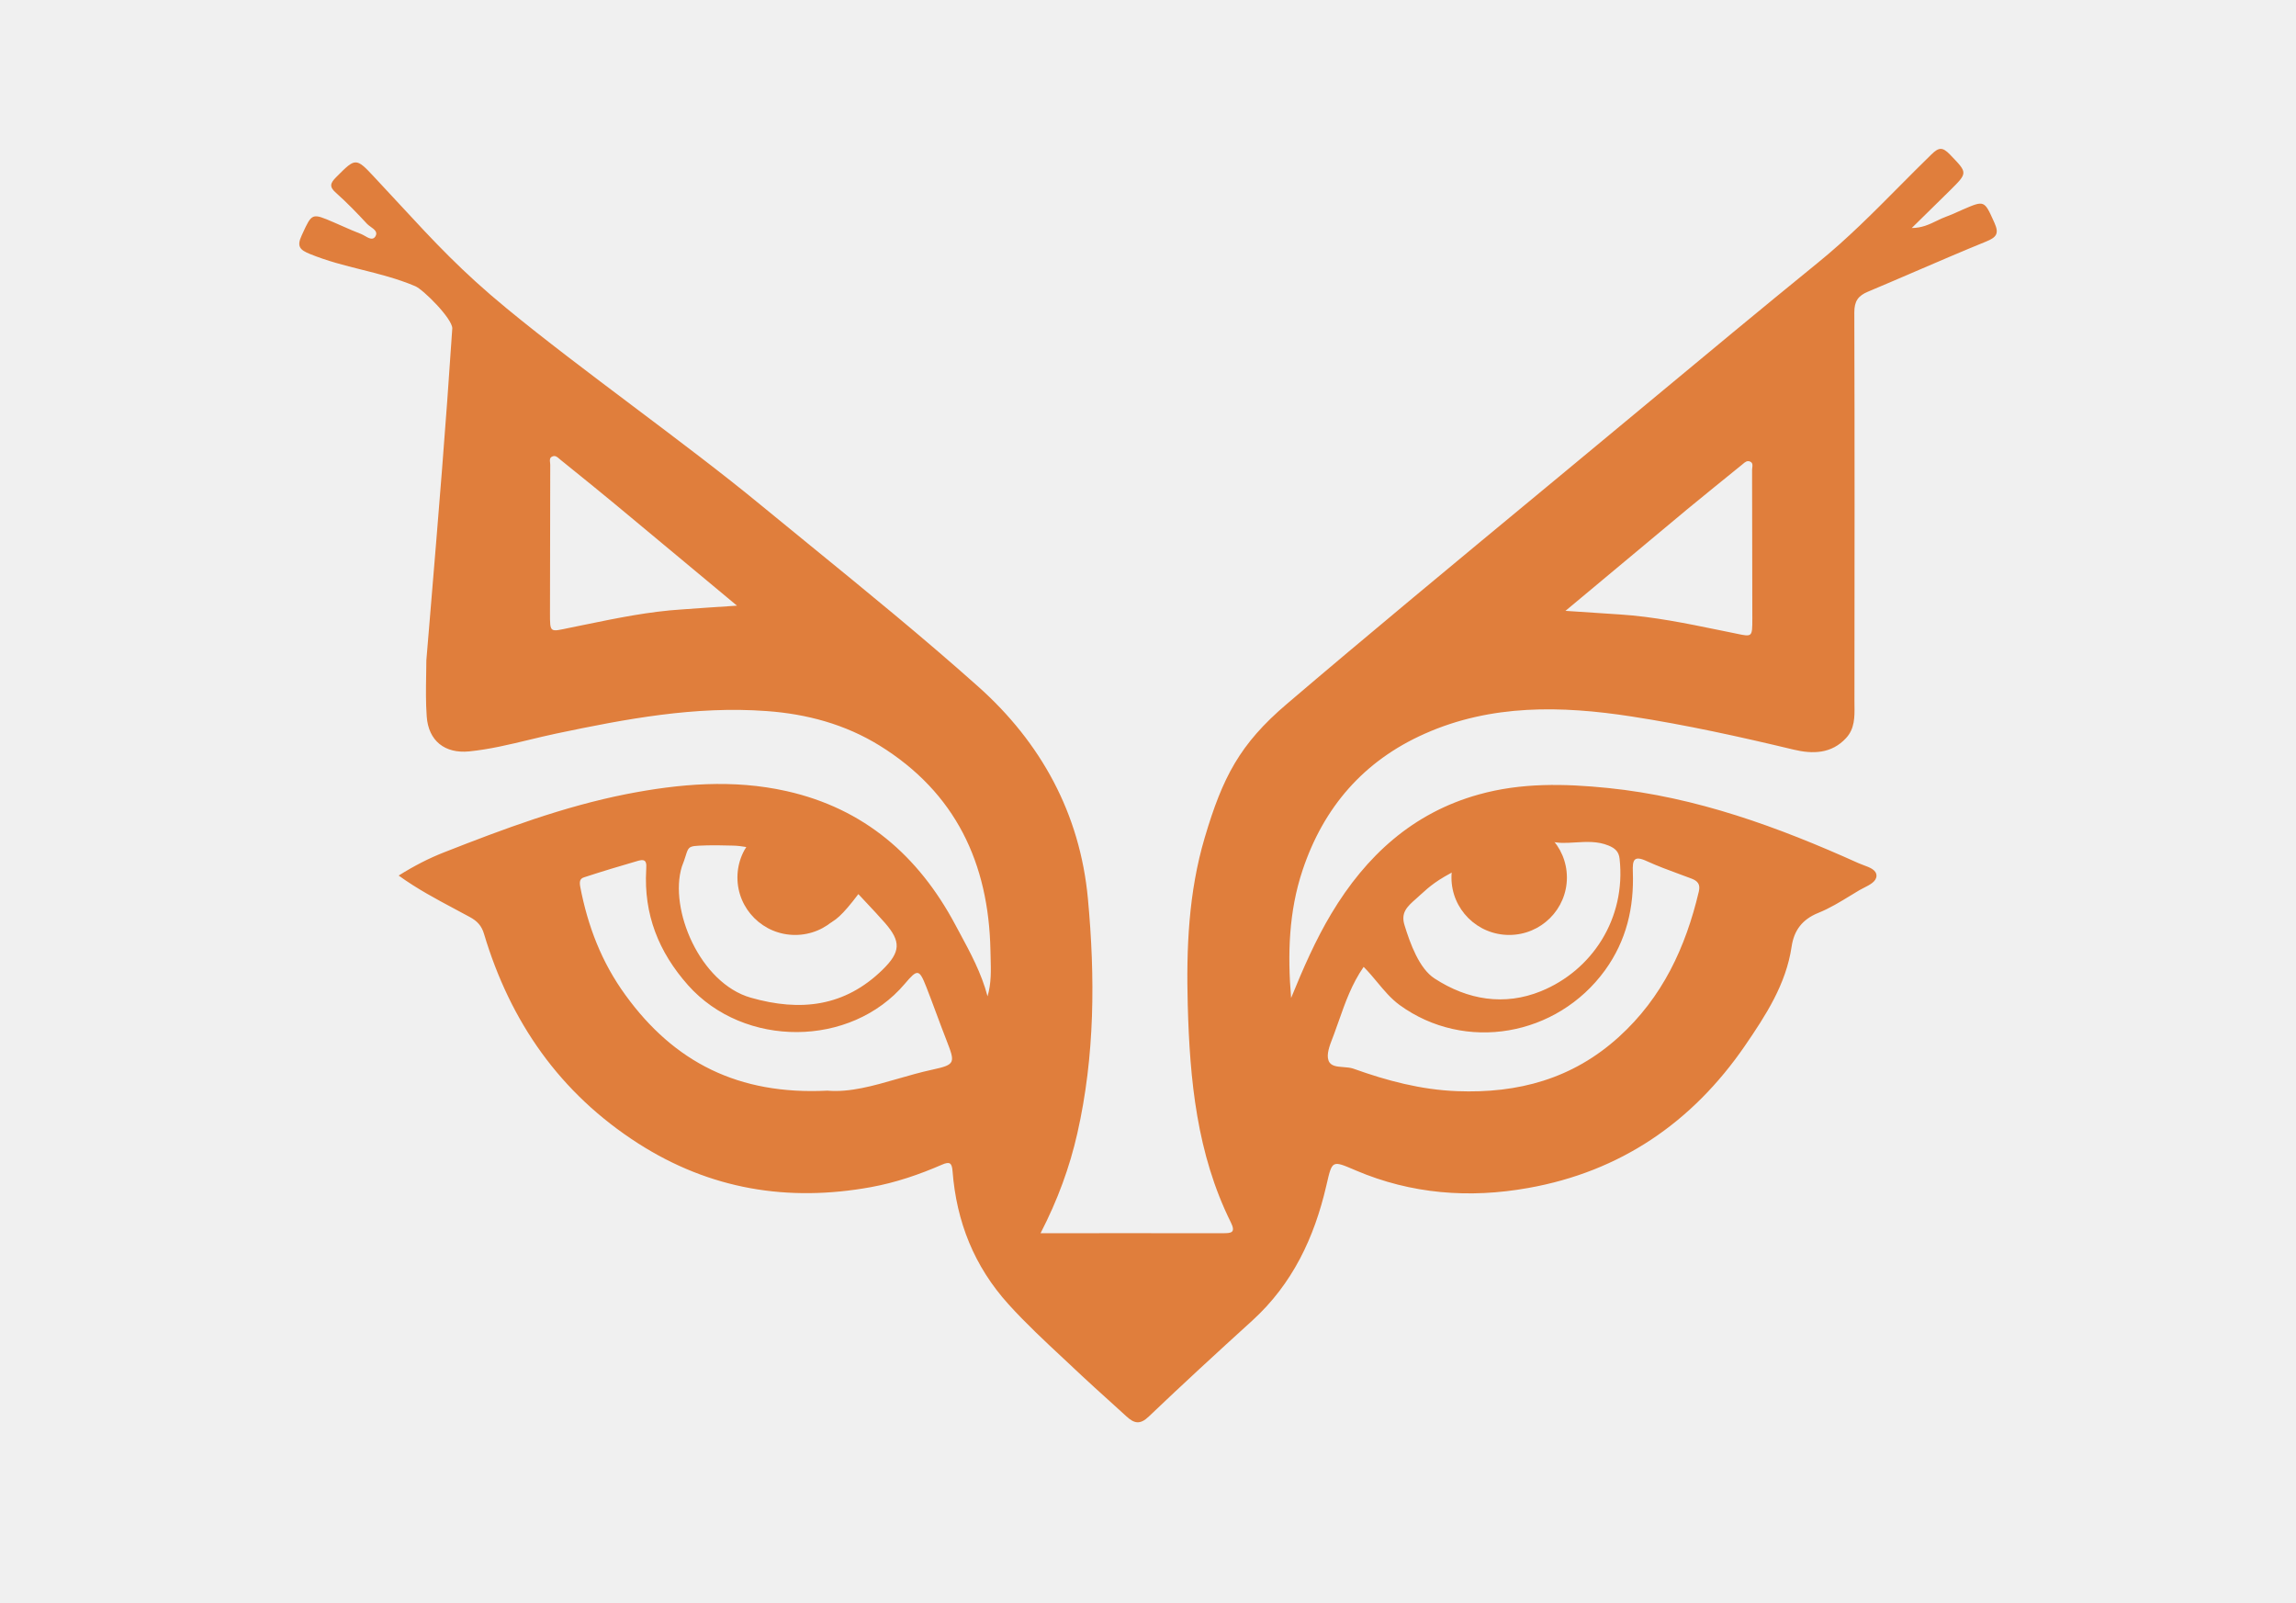
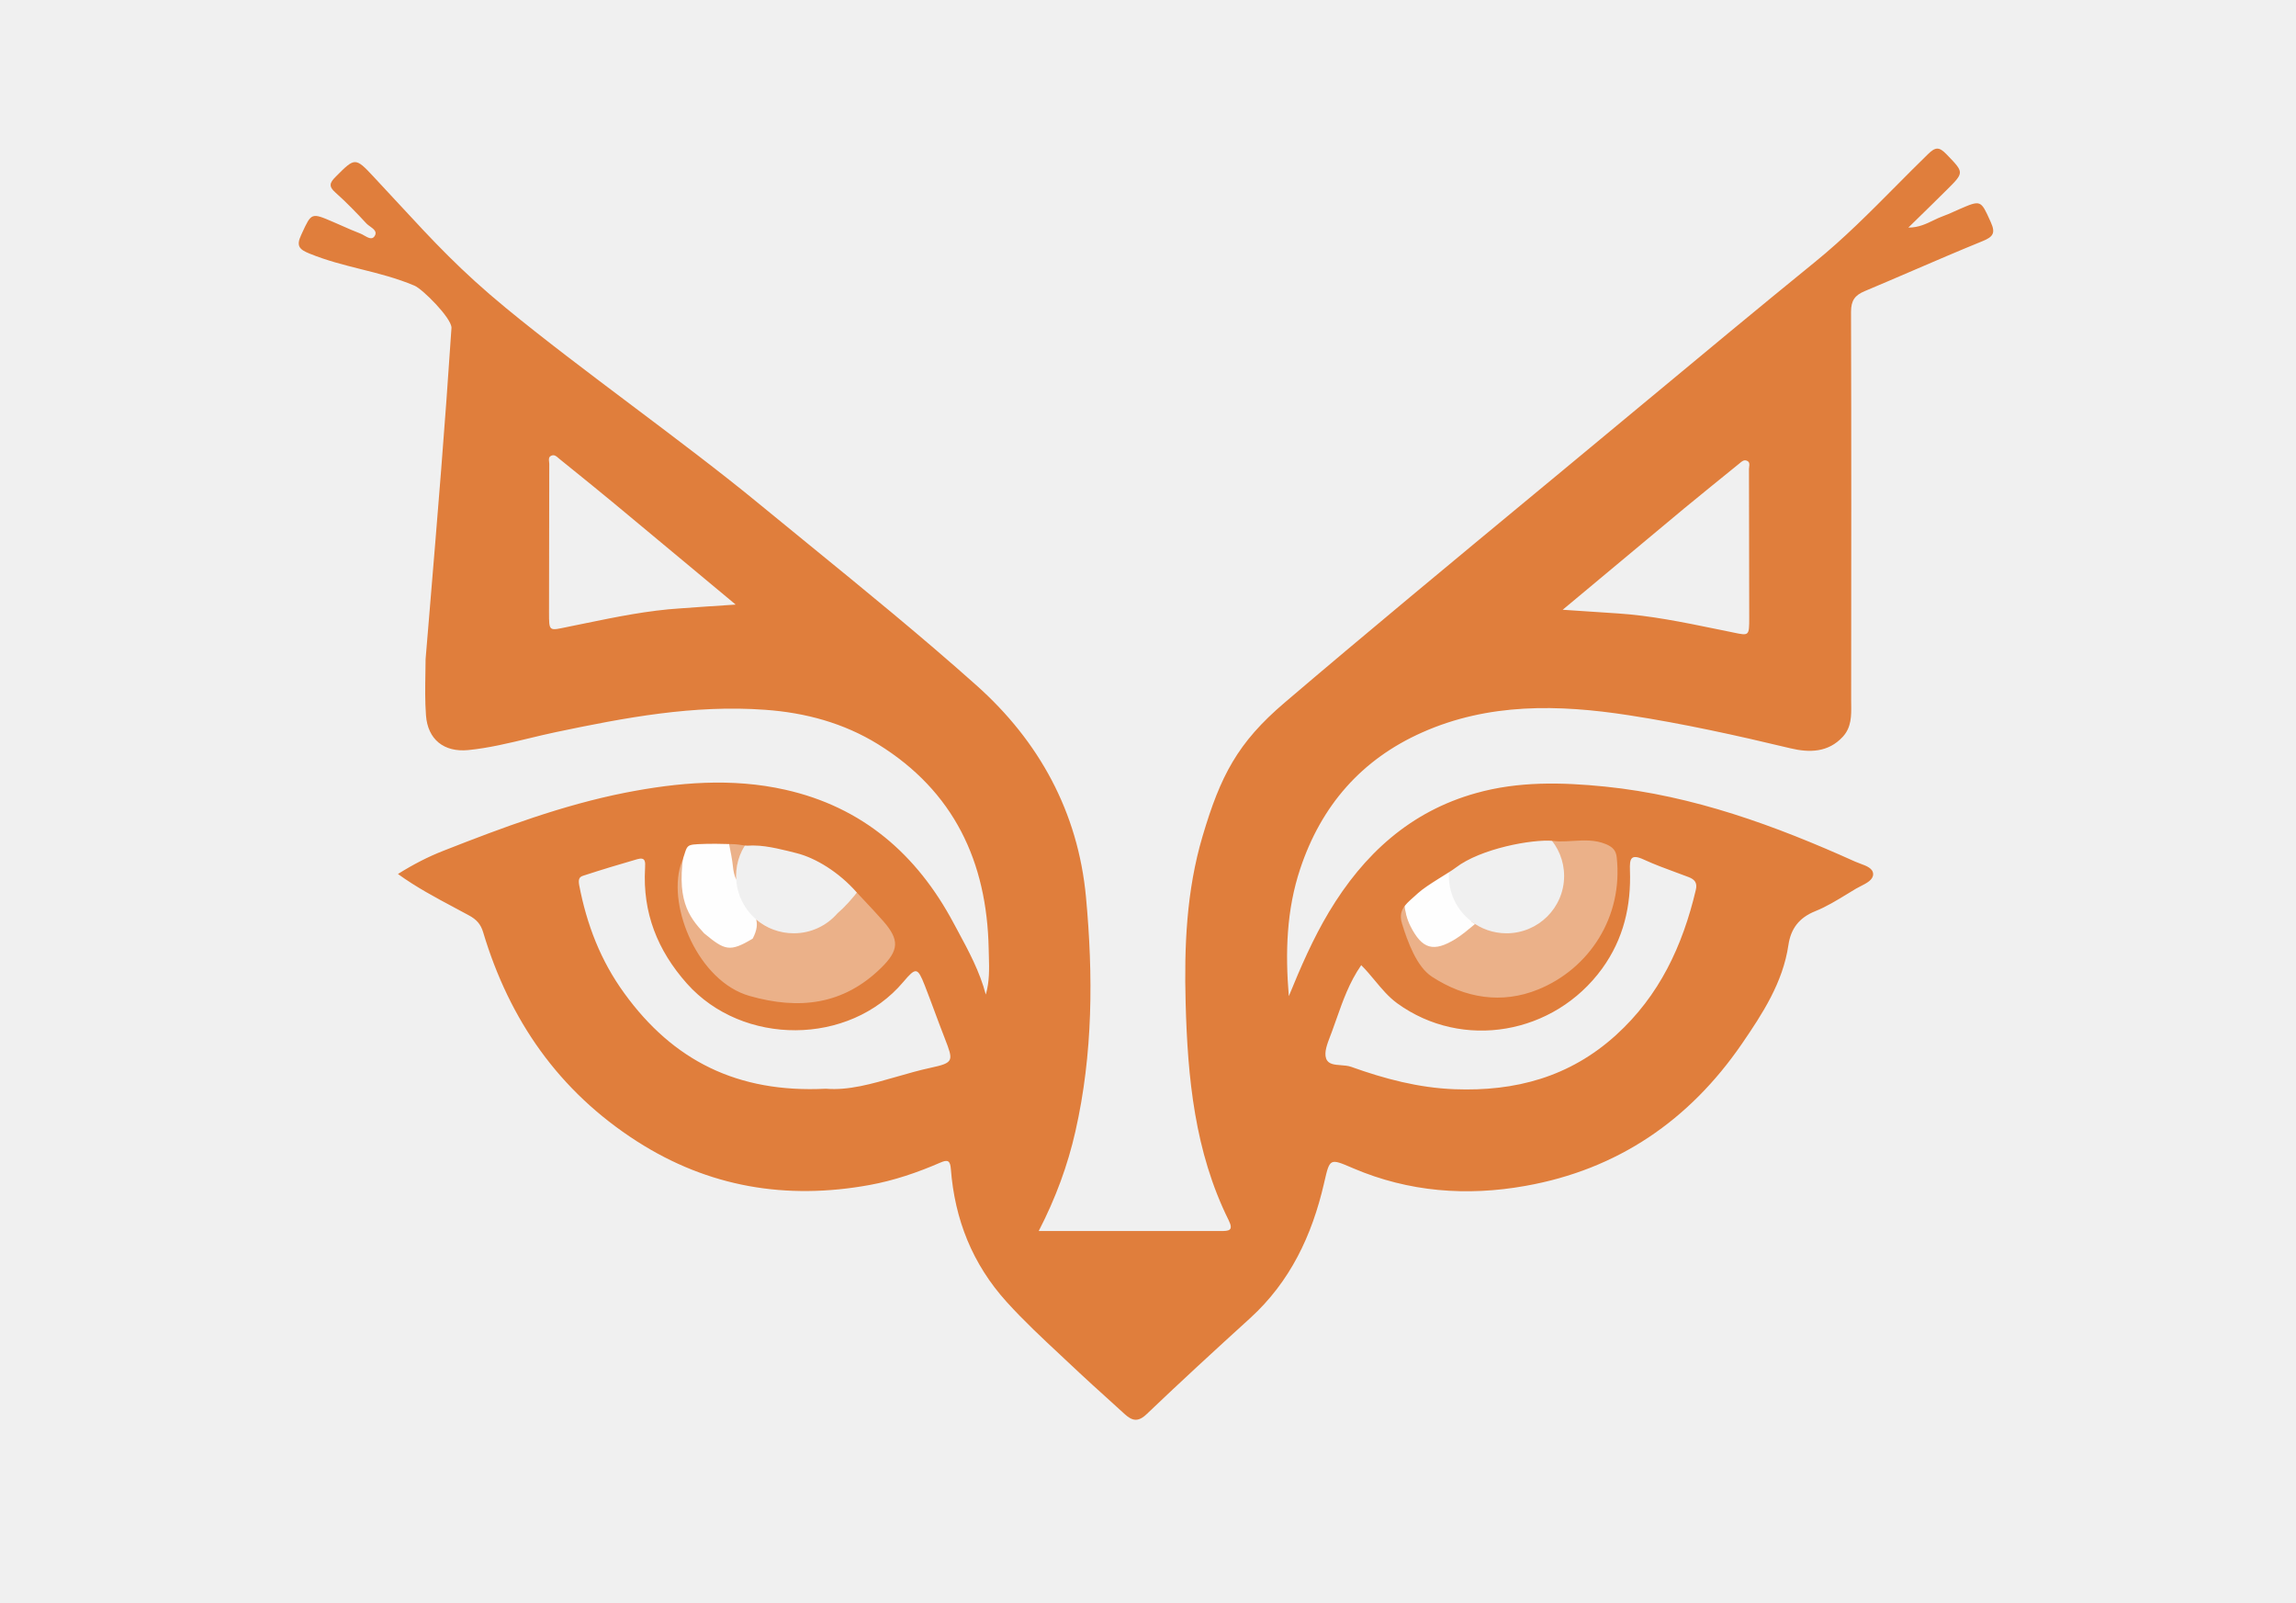
- <svg xmlns="http://www.w3.org/2000/svg" width="225" height="157" viewBox="0 0 225 157" fill="none">
-   <path fill-rule="evenodd" clip-rule="evenodd" d="M126.525 97.771C127.697 94.899 128.907 92.113 130.474 89.499C133.854 83.865 138.432 79.643 144.91 77.839C149.068 76.673 153.3 76.771 157.57 77.201C166.244 78.084 174.277 81.03 182.124 84.565C182.275 84.634 182.447 84.697 182.623 84.762C183.227 84.983 183.879 85.222 183.889 85.792C183.889 86.356 183.247 86.681 182.655 86.981L182.654 86.981C182.499 87.06 182.346 87.137 182.211 87.216C181.93 87.383 181.651 87.553 181.371 87.724C180.335 88.358 179.296 88.993 178.188 89.437C176.609 90.076 175.807 91.156 175.572 92.739C175.029 96.433 173.03 99.49 170.995 102.46C165.849 109.947 158.816 114.782 149.759 116.39C143.997 117.421 138.309 116.992 132.867 114.672L132.759 114.625C131.651 114.151 131.099 113.915 130.756 114.088C130.415 114.261 130.28 114.84 130.013 115.996V115.996L129.967 116.194C128.795 121.25 126.661 125.792 122.725 129.376C119.307 132.481 115.914 135.598 112.582 138.777C111.718 139.612 111.138 139.452 110.398 138.777C109.787 138.216 109.17 137.658 108.553 137.101L108.552 137.1L108.552 137.1L108.551 137.1C107.685 136.317 106.818 135.535 105.968 134.739C105.378 134.179 104.782 133.624 104.186 133.068C102.354 131.361 100.522 129.654 98.837 127.792C95.456 124.061 93.728 119.68 93.346 114.733C93.284 113.923 93.062 113.776 92.309 114.107C90.076 115.077 87.781 115.862 85.362 116.304C77.194 117.789 69.569 116.525 62.535 112.021C54.861 107.099 50.012 100.115 47.433 91.499C47.198 90.701 46.766 90.235 46.038 89.843C45.567 89.586 45.093 89.333 44.617 89.08L44.616 89.079L44.615 89.078C42.75 88.085 40.865 87.08 39.067 85.78C40.597 84.823 42.053 84.074 43.57 83.485C49.382 81.202 55.231 79.017 61.376 77.802C66.582 76.783 71.839 76.329 77.083 77.508C84.684 79.213 90.014 83.853 93.605 90.579C93.74 90.83 93.875 91.082 94.011 91.333C95.094 93.338 96.184 95.354 96.776 97.612C97.149 96.343 97.113 95.075 97.077 93.821V93.821C97.07 93.582 97.063 93.344 97.06 93.107C96.887 84.577 93.654 77.655 86.189 73.04C82.808 70.953 79.057 69.947 75.121 69.665C68.125 69.149 61.326 70.438 54.54 71.862C53.647 72.05 52.759 72.264 51.871 72.477C49.924 72.946 47.977 73.415 45.977 73.617C43.595 73.85 41.991 72.586 41.818 70.205C41.717 68.833 41.74 67.455 41.763 66.075C41.77 65.615 41.778 65.154 41.781 64.694C41.917 63.063 42.049 61.471 42.18 59.908C42.972 50.396 43.677 41.946 44.323 32.169C44.323 31.212 41.485 28.366 40.683 28.034C38.933 27.295 37.193 26.86 35.447 26.422C33.771 26.003 32.091 25.582 30.392 24.891C29.381 24.486 29.06 24.142 29.566 23.062L29.645 22.889C30.104 21.89 30.337 21.385 30.711 21.239C31.095 21.089 31.628 21.319 32.707 21.783L32.712 21.785C32.994 21.906 33.277 22.031 33.559 22.156C34.166 22.424 34.775 22.692 35.39 22.927C35.504 22.971 35.629 23.043 35.758 23.117C36.128 23.33 36.524 23.558 36.772 23.185C37.064 22.749 36.681 22.474 36.322 22.217C36.196 22.126 36.072 22.038 35.982 21.945C35.007 20.89 34.008 19.858 32.934 18.901C32.243 18.3 32.354 17.944 32.947 17.355L33.018 17.283C34.823 15.475 34.882 15.416 36.661 17.33C37.543 18.271 38.356 19.15 39.13 19.986C42.575 23.709 45.229 26.578 49.653 30.216C53.336 33.248 57.707 36.537 62.078 39.827C66.45 43.117 70.821 46.406 74.504 49.438C76.129 50.772 77.759 52.101 79.389 53.43C84.942 57.956 90.497 62.484 95.838 67.247C102.008 72.733 105.833 79.704 106.61 88.026C107.325 95.734 107.301 103.429 105.574 111.039C104.821 114.365 103.649 117.569 101.971 120.821H104.241C105.965 120.821 107.69 120.819 109.414 120.818H109.436C112.898 120.816 116.358 120.813 119.813 120.821C120.639 120.821 121.133 120.796 120.615 119.753C117.283 113.039 116.592 105.786 116.395 98.446C116.247 92.911 116.469 87.424 118.06 82.061C119.813 76.145 121.492 72.895 126.106 68.967C133.779 62.42 143.062 54.74 151.103 48.086C151.881 47.442 152.647 46.808 153.399 46.185C156.044 43.998 158.684 41.805 161.324 39.613L161.326 39.611C166.924 34.961 172.521 30.312 178.163 25.725C180.996 23.429 183.551 20.856 186.107 18.28C187.158 17.221 188.209 16.162 189.281 15.121C189.996 14.421 190.366 14.397 191.07 15.121L191.178 15.233C191.998 16.083 192.409 16.509 192.406 16.931C192.402 17.355 191.979 17.776 191.131 18.619C190.07 19.674 189 20.72 187.807 21.885L187.343 22.338C188.341 22.338 189.091 21.974 189.805 21.628C190.125 21.474 190.437 21.322 190.761 21.209C191.115 21.086 191.458 20.93 191.801 20.775C191.972 20.697 192.143 20.619 192.316 20.546L192.338 20.536C193.399 20.077 193.929 19.848 194.31 19.996C194.69 20.143 194.924 20.663 195.39 21.7L195.45 21.834C195.919 22.878 195.66 23.246 194.636 23.663C192.325 24.604 190.037 25.589 187.749 26.573L187.749 26.573C186.188 27.244 184.628 27.916 183.062 28.573C182.087 28.978 181.717 29.506 181.717 30.61C181.754 43.286 181.742 55.961 181.729 68.649V68.658C181.729 68.807 181.731 68.956 181.733 69.105C181.748 70.232 181.764 71.383 180.915 72.303C179.483 73.862 177.633 73.887 175.782 73.445C170.513 72.181 165.207 71.015 159.865 70.192C153.017 69.137 146.144 68.978 139.616 71.886C133.645 74.537 129.709 79.078 127.648 85.252C126.29 89.314 126.167 93.512 126.525 97.771ZM75.195 89.72C74.739 88.124 74.714 86.529 75.158 84.908C75.442 83.878 75.047 83.202 73.924 83.092C73.672 83.068 73.412 83.028 73.148 82.987C72.726 82.921 72.29 82.853 71.847 82.847C71.586 82.843 71.336 82.837 71.092 82.832C70.526 82.818 69.986 82.805 69.383 82.822L69.208 82.827C68.185 82.858 67.774 82.87 67.544 83.079C67.389 83.221 67.317 83.451 67.196 83.836C67.11 84.108 67 84.458 66.819 84.908C65.536 89.057 68.581 96.323 73.579 97.747C78.453 99.134 82.784 98.63 86.498 94.997C88.262 93.267 88.311 92.248 86.732 90.431C86.138 89.754 85.519 89.094 84.893 88.427L84.892 88.427L84.891 88.425L84.891 88.425L84.885 88.419C84.63 88.147 84.373 87.873 84.116 87.597C81.095 91.61 80.525 90.848 79.093 88.932C78.625 88.305 78.063 87.554 77.293 86.806C77.305 86.696 76.838 87.394 76.342 88.136L76.342 88.136C75.787 88.965 75.195 89.849 75.195 89.72ZM133.632 94.727C132.468 96.41 131.833 98.212 131.204 99.999C131.053 100.428 130.903 100.856 130.745 101.281C130.696 101.416 130.642 101.556 130.587 101.698L130.586 101.699C130.295 102.452 129.972 103.287 130.189 103.896C130.382 104.453 131.001 104.499 131.644 104.546C131.992 104.572 132.346 104.598 132.645 104.706C135.927 105.884 139.259 106.768 142.787 106.903C148.772 107.136 154.102 105.7 158.631 101.601C162.913 97.722 165.183 92.825 166.478 87.351C166.651 86.639 166.367 86.307 165.75 86.074C165.367 85.929 164.98 85.787 164.593 85.644L164.592 85.644L164.591 85.644L164.59 85.643C163.51 85.246 162.426 84.847 161.382 84.369C160.087 83.767 159.976 84.282 160.013 85.412C160.136 88.91 159.396 92.138 157.286 95.059C152.572 101.551 143.565 103.122 137.149 98.459C136.303 97.835 135.641 97.041 134.97 96.235V96.234H134.97C134.545 95.724 134.115 95.208 133.632 94.727ZM81.081 106.854C83.279 107.045 85.585 106.381 87.973 105.692C89.097 105.368 90.239 105.039 91.396 104.791C93.667 104.301 93.605 104.117 92.753 101.919C92.414 101.055 92.091 100.184 91.767 99.313V99.312L91.766 99.312L91.766 99.312C91.442 98.44 91.118 97.569 90.779 96.704C90.076 94.924 89.915 94.911 88.669 96.384C83.364 102.656 72.912 102.68 67.434 96.531C64.534 93.267 63.078 89.573 63.325 85.216C63.326 85.188 63.328 85.16 63.329 85.132C63.355 84.618 63.381 84.098 62.585 84.319C60.796 84.835 59.007 85.375 57.242 85.951C56.86 86.075 56.761 86.308 56.86 86.872C57.6 90.739 58.957 94.285 61.301 97.501C66.052 104.055 72.357 107.295 81.081 106.854ZM153.411 59.846C155.207 59.97 156.804 60.074 158.375 60.176L158.779 60.202C162.035 60.416 165.217 61.067 168.396 61.718C168.868 61.814 169.339 61.911 169.81 62.006C169.945 62.034 170.071 62.06 170.189 62.085C170.921 62.239 171.304 62.319 171.504 62.165C171.722 61.996 171.722 61.547 171.722 60.607V60.57C171.722 55.722 171.71 50.874 171.698 46.026C171.698 45.96 171.707 45.889 171.717 45.817C171.748 45.583 171.781 45.338 171.488 45.216C171.209 45.103 171 45.282 170.801 45.451C170.763 45.484 170.724 45.517 170.686 45.547L170.685 45.548C168.896 46.996 167.107 48.444 165.331 49.904C161.432 53.157 157.533 56.409 153.411 59.846ZM139.195 87.669C139.099 87.757 139 87.847 138.897 87.939L138.863 87.97C138.817 88.011 138.771 88.052 138.725 88.092L138.723 88.095C137.912 88.815 137.249 89.404 137.64 90.649C138.195 92.453 139.08 94.889 140.573 95.858C143.83 97.982 147.437 98.561 151.003 97.113C156.013 95.076 159.357 90.006 158.715 84.14C158.641 83.44 158.284 83.109 157.629 82.839C156.559 82.403 155.471 82.469 154.385 82.534C153.944 82.561 153.503 82.588 153.064 82.581C152.868 82.578 152.653 82.551 152.433 82.525C151.807 82.448 151.154 82.369 150.88 82.814C150.635 83.212 150.962 83.446 151.321 83.703C151.594 83.899 151.884 84.107 151.953 84.41C151.961 84.44 151.978 84.466 151.996 84.492C152.007 84.509 152.018 84.526 152.027 84.545C152.225 84.385 152.565 86.683 152.503 87.015C152.343 87.837 151.411 89.724 150.596 89.982C148.548 91.811 147.401 91.86 145.105 90.117C145.069 89.154 144.538 88.433 144.007 87.712C143.448 86.954 142.89 86.197 142.909 85.158C140.787 86.225 140.114 86.835 139.195 87.669ZM67.088 55.065C68.771 56.467 70.476 57.888 72.221 59.338C70.271 59.461 68.556 59.583 66.841 59.706C63.623 59.907 60.479 60.553 57.337 61.198C56.828 61.303 56.319 61.408 55.81 61.51C54.825 61.711 54.348 61.848 54.116 61.669C53.894 61.498 53.897 61.039 53.897 60.074C53.897 55.228 53.91 50.382 53.922 45.536V45.53C53.922 45.462 53.914 45.39 53.905 45.318C53.876 45.081 53.847 44.842 54.132 44.72C54.415 44.599 54.615 44.775 54.807 44.944C54.85 44.981 54.892 45.018 54.934 45.052C55.306 45.352 55.677 45.653 56.049 45.953C57.466 47.098 58.881 48.242 60.289 49.409C62.544 51.277 64.796 53.154 67.088 55.065Z" fill="#E07E3C" />
-   <path d="M147.894 91.599C151.018 91.599 153.551 89.08 153.551 85.973C153.551 82.865 151.018 80.346 147.894 80.346C144.77 80.346 142.238 82.865 142.238 85.973C142.238 89.08 144.77 91.599 147.894 91.599Z" fill="#E07E3C" />
-   <path d="M77.922 91.599C81.046 91.599 83.578 89.08 83.578 85.973C83.578 82.865 81.046 80.346 77.922 80.346C74.798 80.346 72.266 82.865 72.266 85.973C72.266 89.08 74.798 91.599 77.922 91.599Z" fill="#E07E3C" />
+ <svg xmlns="http://www.w3.org/2000/svg" width="245" height="171" viewBox="0 0 245 171" fill="none">
+   <g clip-path="url(#clip0_641_440)">
+     <path fill-rule="evenodd" clip-rule="evenodd" d="M166.903 93.449C166.903 96.827 164.15 99.565 160.754 99.565C159.339 99.565 158.036 99.089 156.996 98.29C156.88 98.388 156.765 98.487 156.649 98.586C156.101 99.054 155.553 99.523 154.944 99.919C152.751 101.303 151.641 100.954 150.502 98.675C150.132 97.934 149.975 97.165 149.89 96.354C149.043 97.115 149.414 98.172 149.841 99.391C149.924 99.627 150.009 99.869 150.088 100.117C150.288 100.759 150.378 101.34 150.461 101.868C150.642 103.031 150.784 103.942 151.968 104.701C155.741 107.134 160.083 107.582 164.197 105.932C169.962 103.625 173.834 97.836 173.094 91.152C173.009 90.355 172.596 89.977 171.842 89.67C170.609 89.164 169.355 89.242 168.105 89.32C167.593 89.352 167.083 89.384 166.574 89.376C166.349 89.373 166.099 89.343 165.846 89.312C165.638 89.287 165.427 89.262 165.225 89.25C166.265 90.346 166.903 91.823 166.903 93.449Z" fill="#EBB189" />
+     <path fill-rule="evenodd" clip-rule="evenodd" d="M79.377 90.383C78.851 91.284 78.55 92.332 78.55 93.449C78.55 96.009 80.131 98.202 82.376 99.114C82.363 99.132 82.349 99.151 82.336 99.17C81.722 100.044 81.108 100.917 80.44 101.638C78.045 104.174 73.871 100.969 72.627 96.794C72.222 95.437 72.051 94.028 71.958 92.543C72.627 90.135 74.447 87.626 77.386 85.167C77.368 86.868 78.277 88.624 79.377 90.383Z" fill="#FEFEFE" />
+     <path fill-rule="evenodd" clip-rule="evenodd" d="M89.35 97.448C88.222 98.745 86.556 99.565 84.698 99.565C83.166 99.565 81.765 99.008 80.689 98.086C80.819 98.551 80.813 99.194 80.319 100.133C77.866 101.603 77.349 101.396 75.134 99.565C73.478 97.772 72.045 95.941 73.084 90.278C69.896 98.206 74.499 105.056 79.944 106.617C85.228 108.124 89.949 107.577 93.986 103.628C95.904 101.747 96.434 100.18 94.717 98.206C94.396 97.839 94.053 97.437 93.701 97.026C93.056 96.271 92.382 95.482 91.757 94.808C90.931 95.905 90.13 96.777 89.35 97.448Z" fill="#EBB189" />
+     <path fill-rule="evenodd" clip-rule="evenodd" d="M154.728 92.234C154.648 92.626 154.606 93.033 154.606 93.449C154.606 95.594 155.716 97.481 157.396 98.573C157.349 98.612 157.302 98.651 157.255 98.691C156.64 99.205 156.026 99.719 155.358 100.143C152.962 101.634 151.749 101.258 150.505 98.802C150.101 98.004 149.929 97.175 149.836 96.301C150.463 94.973 152.102 93.593 154.728 92.234Z" fill="#FEFEFE" />
+     <path fill-rule="evenodd" clip-rule="evenodd" d="M80.079 89.412C79.127 90.489 78.549 91.902 78.549 93.449C78.549 93.582 78.554 93.714 78.562 93.845C78.355 93.399 78.253 92.909 78.203 92.386C78.128 91.679 77.987 90.979 77.846 90.277C77.774 89.921 77.702 89.565 77.639 89.207C78.318 89.067 78.95 89.192 79.581 89.318C79.747 89.351 79.913 89.383 80.079 89.412Z" fill="#EBB189" />
+     <path fill-rule="evenodd" clip-rule="evenodd" d="M137.527 106.273C138.801 103.152 140.116 100.123 141.819 97.281C145.494 91.158 150.469 86.569 157.511 84.608C162.03 83.34 166.631 83.447 171.271 83.914C180.7 84.875 189.431 88.076 197.961 91.919C198.125 91.994 198.312 92.063 198.503 92.133C199.159 92.373 199.868 92.633 199.879 93.253C199.879 93.865 199.181 94.219 198.538 94.544C198.369 94.63 198.202 94.714 198.055 94.8C197.75 94.981 197.446 95.167 197.143 95.353C196.016 96.041 194.887 96.731 193.682 97.215C191.966 97.908 191.094 99.083 190.839 100.804C190.249 104.819 188.076 108.141 185.863 111.369C180.27 119.507 172.626 124.764 162.781 126.511C156.518 127.632 150.336 127.165 144.421 124.644L144.303 124.593C143.099 124.078 142.499 123.821 142.126 124.009C141.755 124.197 141.609 124.827 141.318 126.083L141.269 126.298C139.995 131.794 137.675 136.73 133.396 140.626C129.681 144.001 125.993 147.39 122.372 150.845C121.433 151.752 120.802 151.579 119.998 150.845C119.334 150.235 118.663 149.629 117.992 149.023L117.991 149.022C117.049 148.172 116.107 147.32 115.183 146.456C114.541 145.847 113.893 145.243 113.245 144.64C111.254 142.784 109.263 140.928 107.431 138.905C103.756 134.849 101.878 130.087 101.463 124.71C101.396 123.83 101.154 123.67 100.336 124.03C97.908 125.084 95.413 125.938 92.785 126.418C83.906 128.032 75.618 126.658 67.973 121.762C59.631 116.412 54.36 108.821 51.557 99.456C51.302 98.589 50.833 98.082 50.041 97.655C49.53 97.376 49.014 97.101 48.497 96.826L48.496 96.825L48.494 96.824C46.468 95.744 44.419 94.653 42.464 93.239C44.127 92.199 45.709 91.385 47.359 90.744C53.676 88.263 60.033 85.888 66.712 84.567C72.372 83.46 78.086 82.967 83.785 84.248C92.047 86.102 97.841 91.145 101.744 98.456C101.891 98.729 102.038 99.002 102.186 99.275C103.364 101.455 104.548 103.646 105.191 106.1C105.596 104.721 105.557 103.343 105.519 101.98C105.511 101.721 105.504 101.461 105.499 101.204C105.312 91.932 101.798 84.408 93.684 79.391C90.009 77.124 85.931 76.029 81.653 75.723C74.049 75.162 66.659 76.563 59.282 78.111C58.312 78.315 57.347 78.548 56.382 78.78C54.266 79.289 52.148 79.799 49.974 80.018C47.386 80.272 45.642 78.898 45.455 76.31C45.344 74.819 45.369 73.321 45.394 71.821C45.403 71.321 45.411 70.82 45.414 70.32C45.561 68.546 45.706 66.817 45.847 65.117C46.709 54.779 47.475 45.593 48.177 34.966C48.177 33.926 45.093 30.832 44.221 30.472C42.319 29.669 40.427 29.195 38.529 28.72C36.708 28.264 34.881 27.807 33.035 27.055C31.936 26.615 31.587 26.241 32.137 25.067L32.223 24.879C32.722 23.794 32.975 23.244 33.381 23.086C33.798 22.924 34.378 23.173 35.551 23.678L35.557 23.68C35.863 23.811 36.17 23.947 36.477 24.082C37.137 24.374 37.799 24.666 38.467 24.921C38.592 24.969 38.727 25.047 38.867 25.127C39.269 25.359 39.7 25.607 39.969 25.201C40.287 24.727 39.87 24.429 39.48 24.149C39.343 24.05 39.209 23.954 39.111 23.854C38.051 22.706 36.965 21.586 35.798 20.545C35.047 19.891 35.168 19.504 35.812 18.864L35.889 18.786C37.852 16.821 37.916 16.757 39.849 18.837C40.807 19.86 41.692 20.815 42.532 21.724C46.277 25.771 49.162 28.889 53.97 32.844C57.974 36.139 62.725 39.715 67.476 43.29C72.228 46.866 76.979 50.442 80.983 53.737C82.749 55.188 84.521 56.632 86.293 58.076C92.328 62.996 98.366 67.918 104.172 73.094C110.878 79.058 115.035 86.635 115.88 95.68C116.658 104.059 116.632 112.424 114.754 120.695C113.935 124.31 112.662 127.792 110.838 131.328H113.305C115.18 131.328 117.054 131.326 118.928 131.324H118.952C122.715 131.322 126.476 131.318 130.231 131.328C131.13 131.328 131.666 131.301 131.103 130.167C127.482 122.869 126.731 114.985 126.516 107.007C126.355 100.99 126.596 95.027 128.326 89.197C130.231 82.767 132.056 79.234 137.072 74.964C145.412 67.848 155.502 59.5 164.242 52.267C165.088 51.567 165.921 50.878 166.738 50.202C169.613 47.825 172.483 45.441 175.352 43.057L175.354 43.056C181.439 38.001 187.523 32.948 193.655 27.962C196.735 25.467 199.511 22.669 202.29 19.87C203.432 18.719 204.575 17.567 205.74 16.436C206.518 15.675 206.92 15.649 207.684 16.436L207.802 16.558C208.694 17.481 209.14 17.944 209.136 18.403C209.132 18.864 208.673 19.322 207.751 20.238C206.598 21.386 205.434 22.522 204.138 23.788L203.634 24.28C204.718 24.28 205.533 23.885 206.31 23.509C206.657 23.341 206.997 23.177 207.349 23.053C207.734 22.92 208.106 22.751 208.479 22.582C208.665 22.497 208.851 22.413 209.039 22.333L209.063 22.322C210.217 21.823 210.792 21.574 211.207 21.735C211.619 21.895 211.873 22.46 212.38 23.587L212.445 23.733C212.955 24.867 212.674 25.268 211.561 25.721C209.049 26.744 206.561 27.814 204.075 28.884C202.379 29.614 200.683 30.343 198.98 31.058C197.921 31.498 197.518 32.072 197.518 33.272C197.558 47.05 197.545 60.828 197.532 74.619V74.629C197.532 74.79 197.534 74.952 197.536 75.115C197.553 76.34 197.57 77.59 196.646 78.591C195.09 80.285 193.079 80.312 191.067 79.832C185.34 78.458 179.573 77.19 173.766 76.296C166.322 75.149 158.852 74.976 151.757 78.137C145.266 81.019 140.987 85.955 138.748 92.666C137.272 97.081 137.138 101.644 137.527 106.273ZM80.5 90.203C80.226 90.177 79.796 90.248 79.508 90.203C79.05 90.132 78.576 90.058 78.094 90.051C77.81 90.047 77.539 90.041 77.273 90.034C76.659 90.02 76.072 90.005 75.417 90.024L75.226 90.03C74.115 90.063 73.667 90.077 73.417 90.304C73.249 90.458 73.17 90.708 73.039 91.126C72.945 91.422 72.826 91.802 72.629 92.292C71.234 96.801 74.545 104.699 79.977 106.247C85.274 107.754 89.982 107.207 94.019 103.258C95.937 101.377 95.991 100.27 94.274 98.295C93.628 97.559 92.955 96.842 92.275 96.117L92.273 96.115L92.272 96.114L92.266 96.108C91.989 95.812 91.71 95.515 91.43 95.214C89.5 93.016 87 91.516 85 91.016C83.915 90.745 81.918 90.203 80.5 90.203ZM145.252 102.965C143.987 104.794 143.297 106.753 142.613 108.695C142.449 109.161 142.285 109.627 142.114 110.089C142.06 110.235 142.002 110.387 141.942 110.542C141.625 111.361 141.273 112.269 141.51 112.93C141.719 113.537 142.392 113.586 143.091 113.638C143.469 113.666 143.855 113.694 144.179 113.811C147.747 115.091 151.368 116.052 155.204 116.199C161.708 116.452 167.502 114.892 172.425 110.436C177.079 106.22 179.546 100.897 180.954 94.947C181.143 94.173 180.834 93.813 180.163 93.559C179.746 93.401 179.326 93.247 178.905 93.092L178.905 93.091L178.903 93.091L178.902 93.091C177.728 92.659 176.55 92.225 175.415 91.705C174.007 91.052 173.887 91.612 173.927 92.839C174.061 96.641 173.256 100.15 170.963 103.325C165.839 110.382 156.049 112.09 149.074 107.02C148.155 106.342 147.436 105.479 146.707 104.603C146.245 104.048 145.778 103.487 145.252 102.965ZM88.131 116.146C90.52 116.354 93.028 115.631 95.623 114.883C96.844 114.531 98.086 114.173 99.343 113.904C101.811 113.371 101.744 113.171 100.819 110.782C100.45 109.843 100.099 108.896 99.746 107.95L99.746 107.948C99.394 107.001 99.041 106.053 98.673 105.113C97.908 103.178 97.734 103.165 96.379 104.766C90.612 111.583 79.253 111.609 73.297 104.926C70.146 101.377 68.563 97.362 68.832 92.626C68.833 92.596 68.834 92.566 68.836 92.536C68.864 91.976 68.892 91.411 68.027 91.652C66.082 92.212 64.137 92.799 62.22 93.426C61.804 93.559 61.696 93.813 61.804 94.427C62.609 98.629 64.084 102.484 66.632 105.98C71.796 113.104 78.649 116.626 88.131 116.146ZM166.751 65.05C168.703 65.185 170.439 65.298 172.147 65.409L172.585 65.437C176.125 65.669 179.583 66.377 183.039 67.085C183.552 67.19 184.064 67.295 184.576 67.398C184.723 67.428 184.86 67.457 184.988 67.484C185.784 67.651 186.2 67.738 186.417 67.571C186.655 67.387 186.655 66.899 186.655 65.878V65.837C186.655 60.568 186.641 55.298 186.628 50.028C186.628 49.956 186.638 49.88 186.649 49.802C186.683 49.547 186.718 49.281 186.4 49.148C186.097 49.025 185.869 49.219 185.654 49.403C185.612 49.44 185.57 49.475 185.528 49.508L185.527 49.508C183.583 51.083 181.638 52.657 179.707 54.244C175.469 57.779 171.231 61.315 166.751 65.05ZM151.299 95.293C151.194 95.388 151.087 95.486 150.974 95.587L150.938 95.62C150.887 95.665 150.837 95.709 150.788 95.752L150.785 95.755C149.904 96.538 149.184 97.178 149.608 98.531C150.212 100.492 151.173 103.14 152.796 104.194C156.337 106.502 160.258 107.132 164.134 105.558C169.579 103.343 173.214 97.833 172.516 91.457C172.436 90.696 172.047 90.336 171.336 90.042C170.173 89.568 168.99 89.64 167.81 89.712C167.33 89.741 166.851 89.77 166.374 89.762C166.161 89.759 165.927 89.73 165.688 89.701C163.5 89.516 158 90.516 155.336 92.564C154.582 93.143 152.298 94.387 151.299 95.293ZM72.922 59.853C74.751 61.377 76.604 62.922 78.501 64.498C76.382 64.632 74.517 64.765 72.653 64.898C69.156 65.116 65.738 65.819 62.323 66.52C61.77 66.634 61.216 66.748 60.663 66.859C59.593 67.077 59.074 67.226 58.822 67.032C58.581 66.846 58.584 66.348 58.584 65.298C58.584 60.031 58.598 54.763 58.611 49.496V49.489C58.611 49.415 58.602 49.337 58.592 49.259C58.561 49.002 58.53 48.742 58.839 48.609C59.146 48.478 59.364 48.669 59.573 48.852C59.619 48.893 59.665 48.933 59.711 48.969C60.115 49.296 60.519 49.623 60.923 49.949C62.463 51.194 64.001 52.437 65.531 53.705C67.983 55.736 70.43 57.776 72.922 59.853Z" fill="#E07E3C" />
+   </g>
+   <defs>
+     <clipPath id="clip0_641_440">
+       <rect width="244.565" height="170.335" fill="white" />
+     </clipPath>
+   </defs>
</svg>
